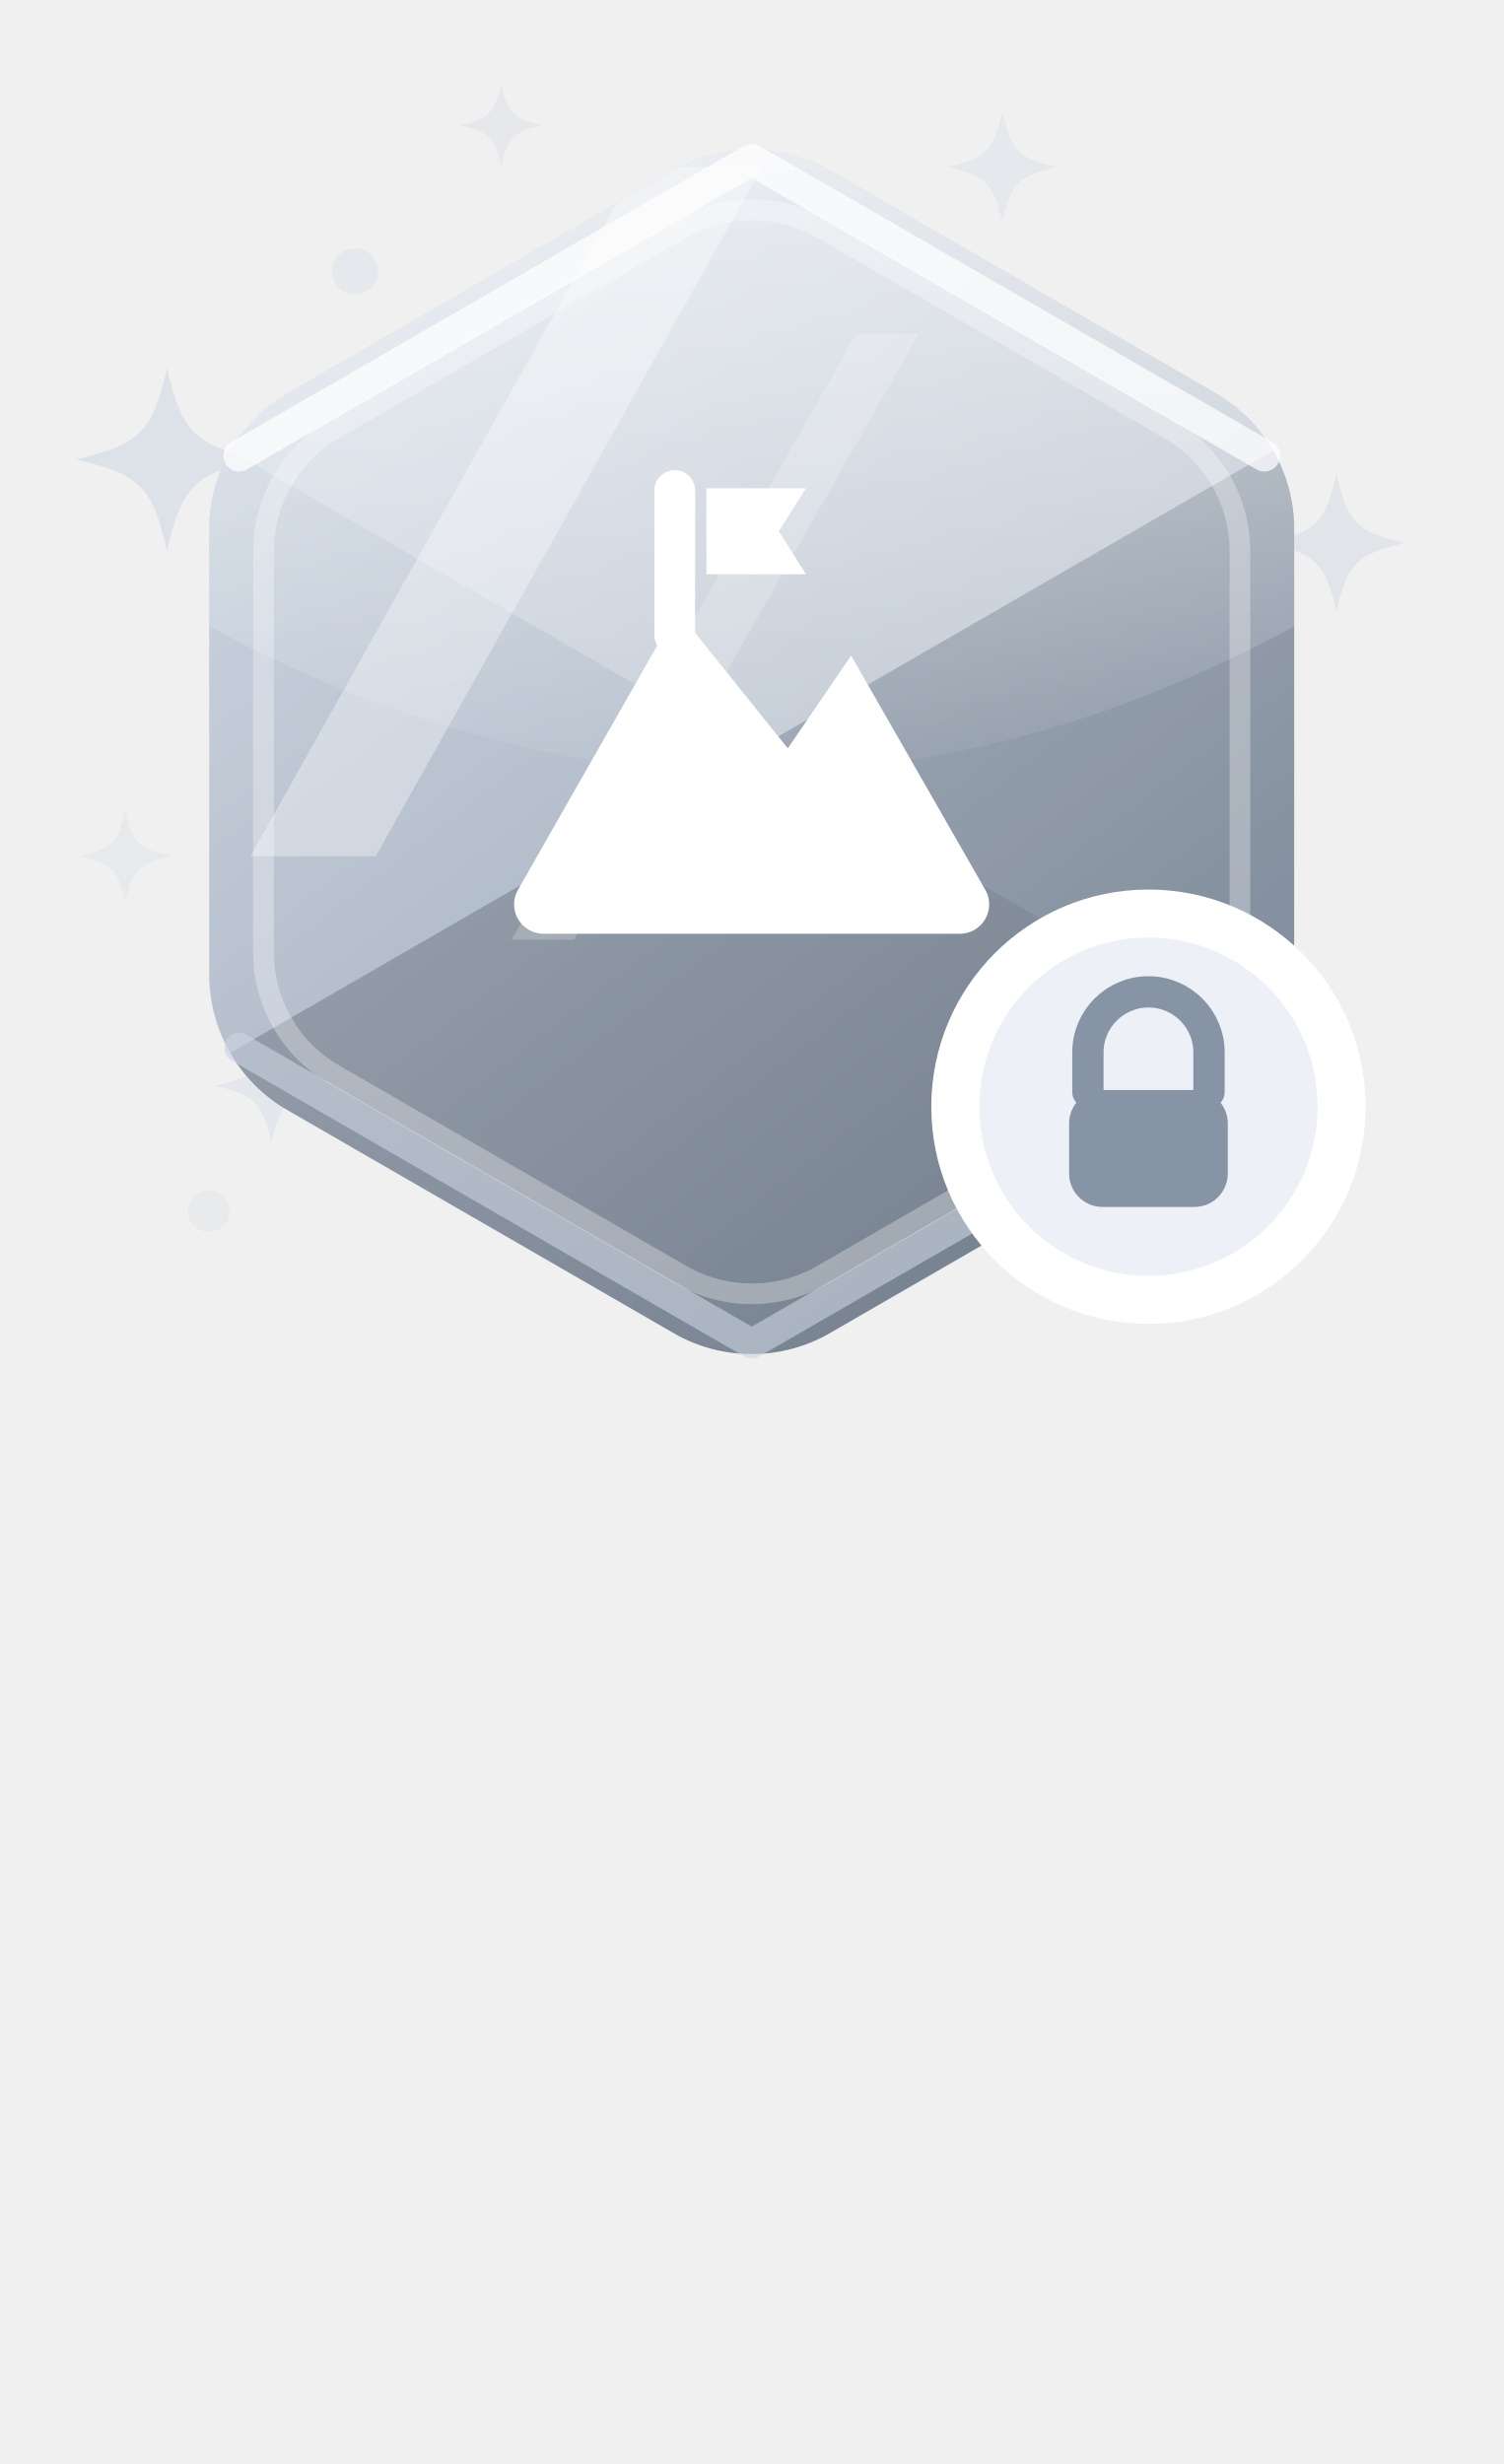
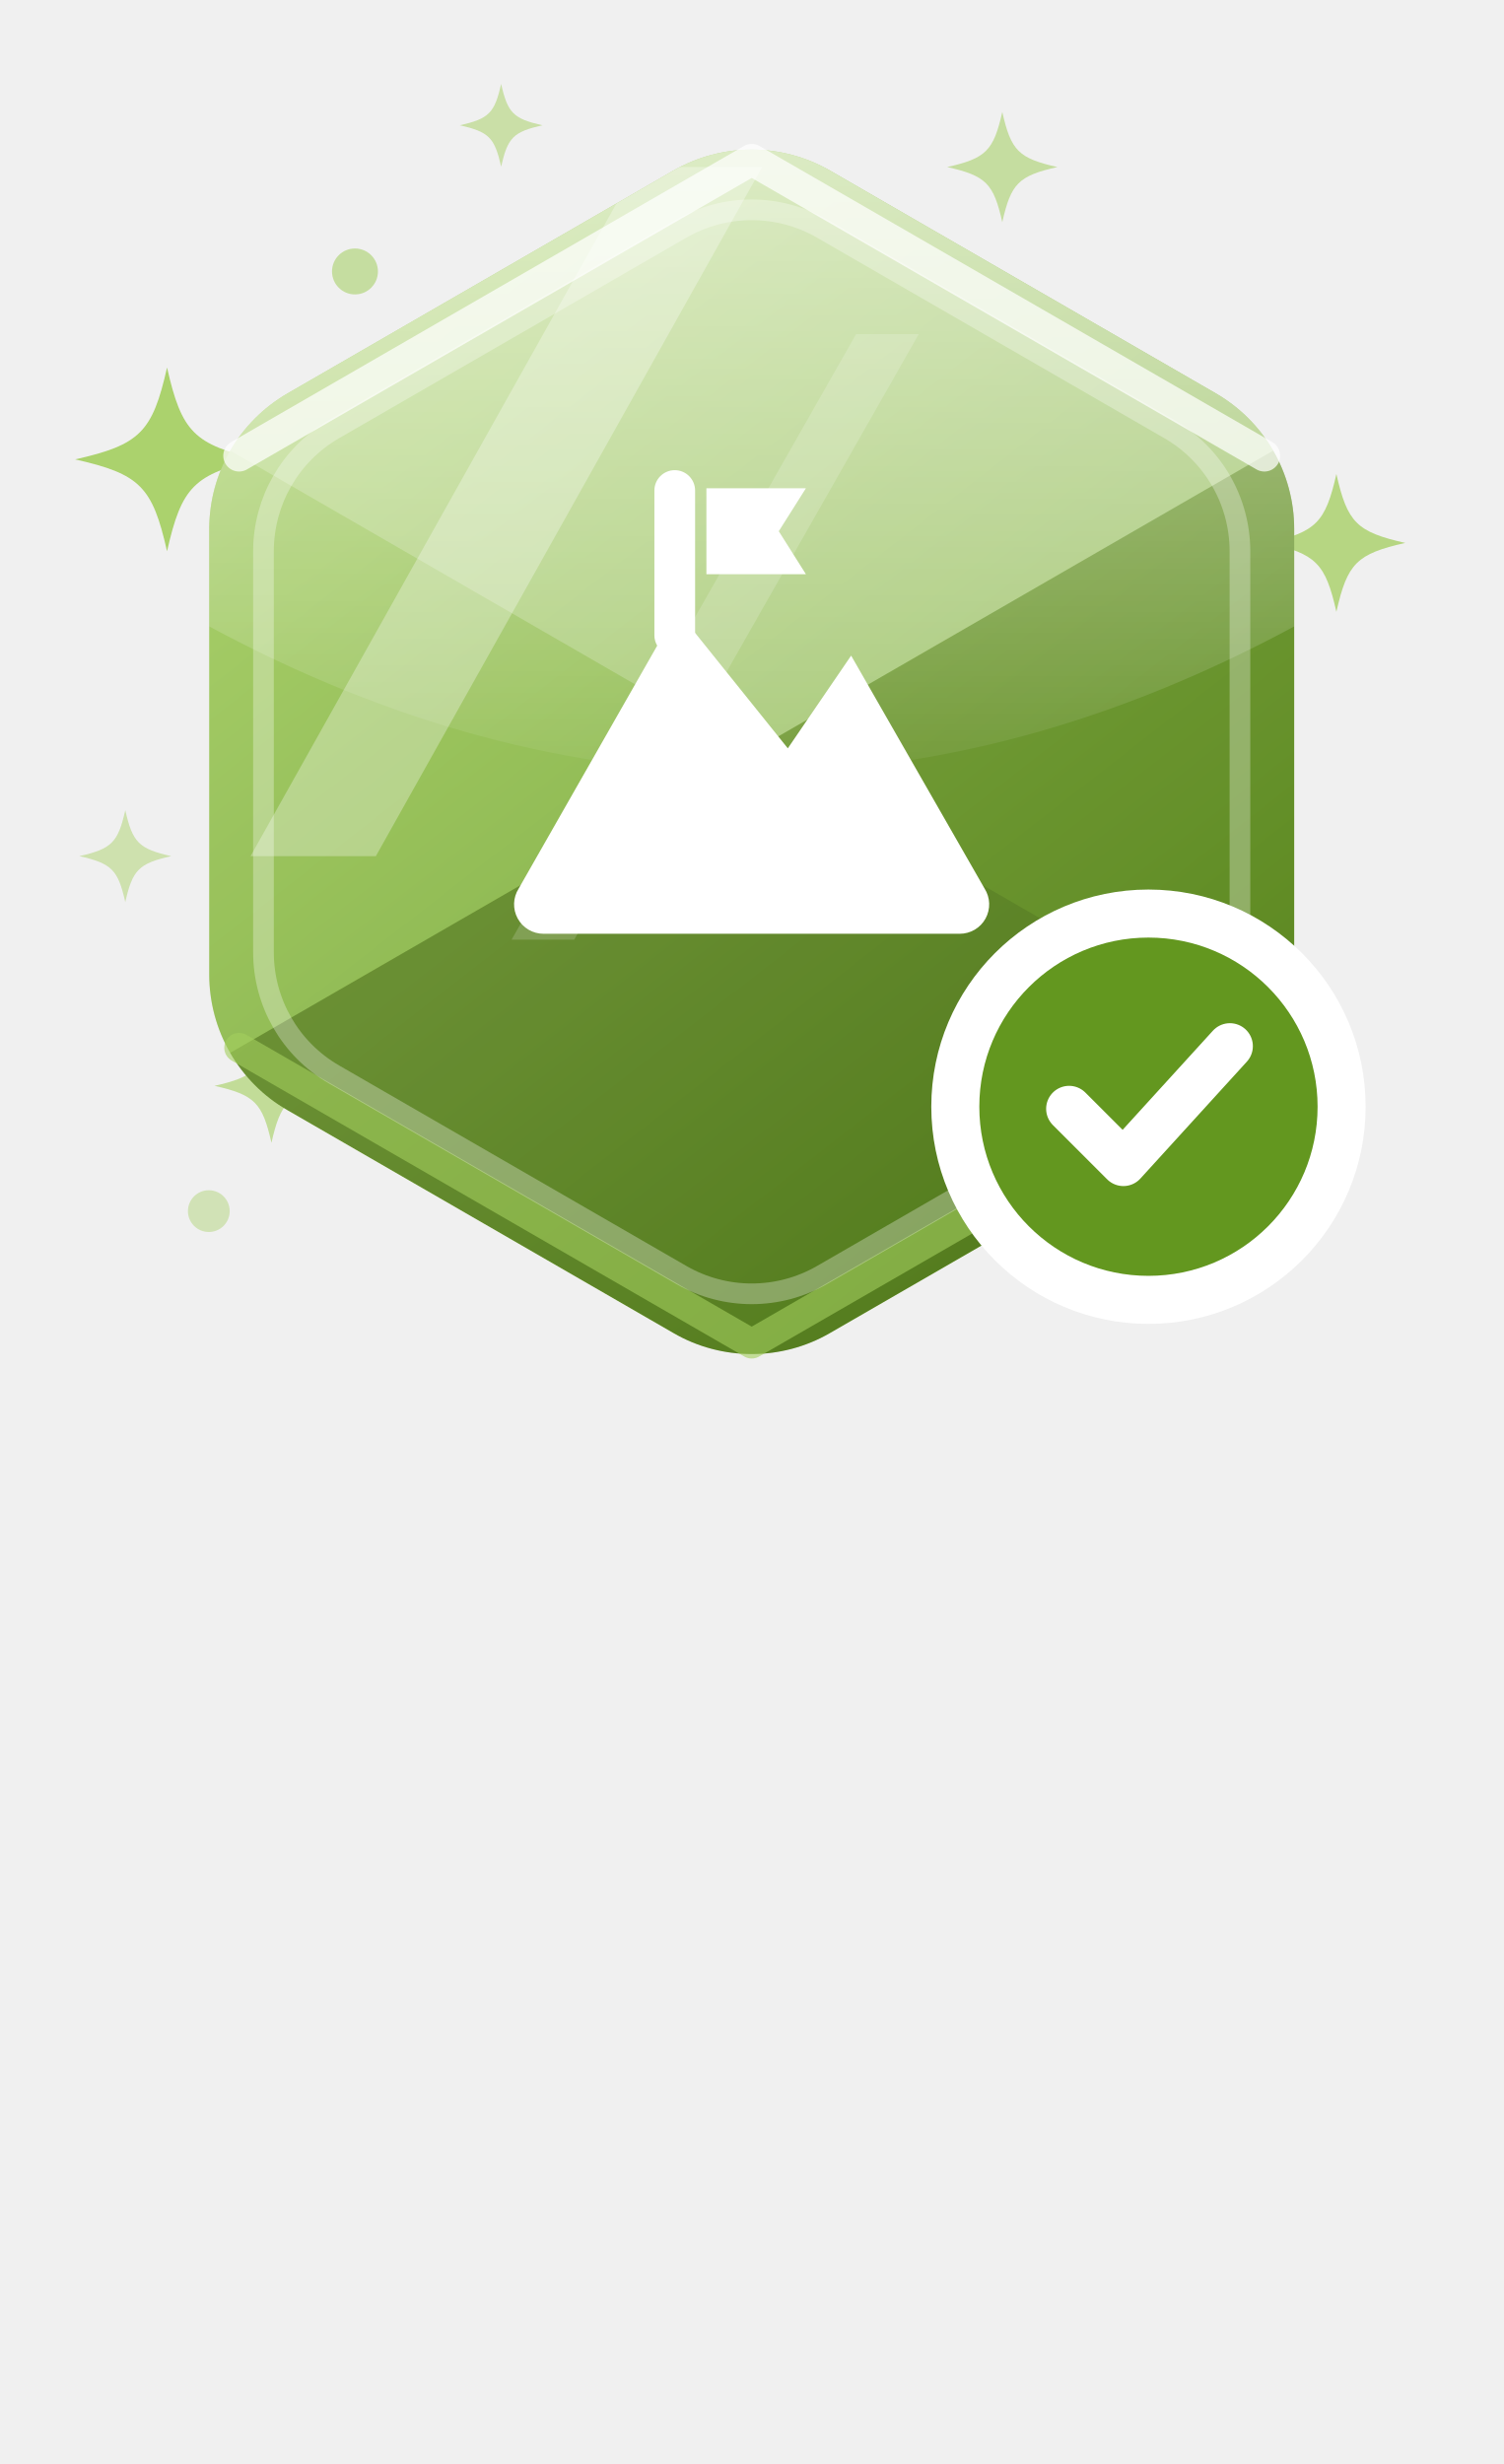
<svg xmlns="http://www.w3.org/2000/svg" viewBox="0 0 72 118" width="72" height="118">
  <defs>
-     <linearGradient id="g-steel" x1="0.15" y1="0" x2="0.85" y2="1">
-       <stop offset="0" stop-color="#CBD5E1" />
-       <stop offset="1" stop-color="#8794A6" />
+     <linearGradient id="g-lime" x1="0.15" y1="0" x2="0.85" y2="1">
+       <stop offset="0" stop-color="#A3CE5E" />
+       <stop offset="1" stop-color="#63971F" />
    </linearGradient>
    <clipPath id="clipHex">
      <path d="M39.75 8.17 L58.23 18.84 A7.5 7.5 0 0 1 61.98 25.33 L61.98 46.67 A7.5 7.5 0 0 1 58.23 53.17 L39.75 63.84 A7.5 7.5 0 0 1 32.25 63.84 L13.77 53.17 A7.5 7.5 0 0 1 10.02 46.67 L10.02 25.33 A7.5 7.5 0 0 1 13.77 18.84 L32.25 8.17 A7.5 7.5 0 0 1 39.75 8.17 Z" />
    </clipPath>
    <linearGradient id="capA" x1="0" y1="0" x2="0" y2="1">
      <stop offset="0" stop-color="#fff" stop-opacity=".52" />
      <stop offset="1" stop-color="#fff" stop-opacity=".05" />
    </linearGradient>
    <linearGradient id="reflFade" x1="0" y1="0" x2="0" y2="1">
      <stop offset="0" stop-color="#fff" stop-opacity=".40" />
      <stop offset=".55" stop-color="#fff" stop-opacity=".10" />
      <stop offset="1" stop-color="#fff" stop-opacity="0" />
    </linearGradient>
    <mask id="reflMask">
      <rect x="0" y="68" width="72" height="50" fill="url(#reflFade)" />
    </mask>
  </defs>
  <g>
-     <path d="M0 -4.4 C0.7 -1.3 1.3 -0.7 4.4 0 C1.3 0.7 0.7 1.3 0 4.4 C-0.7 1.3 -1.3 0.7 -4.4 0 C-1.3 -0.7 -0.7 -1.3 0 -4.4 Z" fill="#CBD5E1" opacity="0.495" transform="translate(8,22) scale(1.0)" />
-     <path d="M0 -4.4 C0.7 -1.3 1.3 -0.7 4.4 0 C1.3 0.7 0.7 1.3 0 4.4 C-0.7 1.3 -1.3 0.7 -4.4 0 C-1.3 -0.7 -0.7 -1.3 0 -4.4 Z" fill="#CBD5E1" opacity="0.413" transform="translate(64,26) scale(0.75)" />
-     <path d="M0 -4.4 C0.7 -1.3 1.3 -0.7 4.4 0 C1.3 0.7 0.7 1.3 0 4.4 C-0.7 1.3 -1.3 0.7 -4.4 0 C-1.3 -0.7 -0.7 -1.3 0 -4.4 Z" fill="#CBD5E1" opacity="0.33" transform="translate(13,52) scale(0.62)" />
-     <path d="M0 -4.4 C0.7 -1.3 1.3 -0.7 4.4 0 C1.3 0.7 0.7 1.3 0 4.4 C-0.7 1.3 -1.3 0.7 -4.4 0 C-1.3 -0.7 -0.7 -1.3 0 -4.4 Z" fill="#CBD5E1" opacity="0.303" transform="translate(48,8) scale(0.6)" />
-     <path d="M0 -4.4 C0.7 -1.3 1.3 -0.7 4.4 0 C1.3 0.7 0.7 1.3 0 4.4 C-0.7 1.3 -1.3 0.7 -4.4 0 C-1.3 -0.7 -0.7 -1.3 0 -4.4 Z" fill="#CBD5E1" opacity="0.275" transform="translate(24,6) scale(0.45)" />
-     <path d="M0 -4.4 C0.7 -1.3 1.3 -0.7 4.4 0 C1.3 0.7 0.7 1.3 0 4.4 C-0.7 1.3 -1.3 0.7 -4.4 0 C-1.3 -0.7 -0.7 -1.3 0 -4.4 Z" fill="#CBD5E1" opacity="0.248" transform="translate(6,41) scale(0.5)" />
-     <circle cx="17" cy="13" r="1.1" fill="#CBD5E1" opacity="0.303" />
-     <circle cx="52" cy="20" r="1.3" fill="#CBD5E1" opacity="0.275" />
-     <circle cx="10" cy="58" r="1.0" fill="#CBD5E1" opacity="0.22" />
-     <path d="M39.75 8.17 L58.23 18.84 A7.5 7.5 0 0 1 61.98 25.33 L61.98 46.67 A7.5 7.5 0 0 1 58.23 53.17 L39.75 63.84 A7.5 7.5 0 0 1 32.25 63.84 L13.77 53.17 A7.5 7.5 0 0 1 10.02 46.67 L10.02 25.33 A7.5 7.5 0 0 1 13.77 18.84 L32.25 8.17 A7.5 7.5 0 0 1 39.75 8.17 Z" fill="url(#g-steel)" />
+     <path d="M0 -4.4 C0.7 -1.3 1.3 -0.7 4.4 0 C1.3 0.7 0.7 1.3 0 4.4 C-0.7 1.3 -1.3 0.7 -4.4 0 C-1.3 -0.7 -0.7 -1.3 0 -4.4 Z" fill="#A3CE5E" opacity="0.9" transform="translate(8,22) scale(1.0)" />
+     <path d="M0 -4.4 C0.7 -1.3 1.3 -0.7 4.4 0 C1.3 0.7 0.7 1.3 0 4.4 C-0.7 1.3 -1.3 0.7 -4.4 0 C-1.3 -0.7 -0.7 -1.3 0 -4.4 Z" fill="#A3CE5E" opacity="0.75" transform="translate(64,26) scale(0.75)" />
+     <path d="M0 -4.4 C0.7 -1.3 1.3 -0.7 4.4 0 C1.3 0.7 0.7 1.3 0 4.4 C-0.7 1.3 -1.3 0.7 -4.4 0 C-1.3 -0.7 -0.7 -1.3 0 -4.4 Z" fill="#A3CE5E" opacity="0.6" transform="translate(13,52) scale(0.62)" />
+     <path d="M0 -4.4 C0.7 -1.3 1.3 -0.7 4.4 0 C1.3 0.7 0.7 1.3 0 4.4 C-0.7 1.3 -1.3 0.7 -4.4 0 C-1.3 -0.7 -0.7 -1.3 0 -4.4 Z" fill="#A3CE5E" opacity="0.55" transform="translate(48,8) scale(0.6)" />
+     <path d="M0 -4.4 C0.7 -1.3 1.3 -0.7 4.4 0 C1.3 0.7 0.7 1.3 0 4.4 C-0.7 1.3 -1.3 0.7 -4.4 0 C-1.3 -0.7 -0.7 -1.3 0 -4.4 Z" fill="#A3CE5E" opacity="0.5" transform="translate(24,6) scale(0.45)" />
+     <path d="M0 -4.4 C0.7 -1.3 1.3 -0.7 4.4 0 C1.3 0.7 0.7 1.3 0 4.4 C-0.7 1.3 -1.3 0.7 -4.4 0 C-1.3 -0.7 -0.7 -1.3 0 -4.4 Z" fill="#A3CE5E" opacity="0.45" transform="translate(6,41) scale(0.5)" />
+     <circle cx="17" cy="13" r="1.1" fill="#A3CE5E" opacity="0.55" />
+     <circle cx="52" cy="20" r="1.3" fill="#A3CE5E" opacity="0.5" />
+     <circle cx="10" cy="58" r="1.0" fill="#A3CE5E" opacity="0.4" />
+     <path d="M39.75 8.17 L58.23 18.84 A7.5 7.5 0 0 1 61.98 25.33 L61.98 46.67 A7.5 7.5 0 0 1 58.23 53.17 L39.75 63.84 A7.5 7.5 0 0 1 32.25 63.84 L13.77 53.17 A7.5 7.5 0 0 1 10.02 46.67 L10.02 25.33 A7.5 7.5 0 0 1 13.77 18.84 L32.25 8.17 A7.5 7.5 0 0 1 39.75 8.17 Z" fill="url(#g-lime)" />
    <g clip-path="url(#clipHex)">
      <path d="M10.02 21 L36 6 L61.98 21 L36 36 Z" fill="#fff" opacity=".30" />
      <path d="M10.02 21 L36 36 L10.02 51 Z" fill="#fff" opacity=".11" />
-       <path d="M61.98 21 L61.98 51 L36 36 Z" fill="#000" opacity=".10" />
-       <path d="M10.02 51 L36 36 L61.98 51 L36 66 Z" fill="#000" opacity=".16" />
+       <path d="M61.98 21 L61.98 51 L36 36 Z" fill="#000" opacity=".13" />
+       <path d="M10.02 51 L36 36 L61.98 51 L36 66 Z" fill="#000" opacity=".21" />
      <path d="M10.02 21 L36 6 L61.98 21 L61.98 30 Q36 44 10.02 30 Z" fill="url(#capA)" />
-       <path d="M12 41 L30.5 8 L36.5 8 L18 41 Z" fill="#fff" opacity=".34" />
-       <path d="M24.5 45 L41 16 L44 16 L27.5 45 Z" fill="#fff" opacity=".20" />
+       <path d="M12 41 L30.5 8 L36.5 8 L18 41 Z" fill="#fff" opacity=".30" />
+       <path d="M24.5 45 L41 16 L44 16 L27.5 45 Z" fill="#fff" opacity=".17" />
    </g>
    <path d="M10.02 21 L36 6 L61.98 21" fill="none" stroke="#fff" stroke-opacity=".72" stroke-width="1.6" stroke-linecap="round" stroke-linejoin="round" transform="translate(36,36) scale(.945) translate(-36,-36)" />
-     <path d="M10.02 51 L36 66 L61.98 51" fill="none" stroke="#CBD5E1" stroke-opacity=".60" stroke-width="1.5" stroke-linecap="round" stroke-linejoin="round" transform="translate(36,36) scale(.945) translate(-36,-36)" />
+     <path d="M10.02 51 L36 66 L61.98 51" fill="none" stroke="#A3CE5E" stroke-opacity=".60" stroke-width="1.5" stroke-linecap="round" stroke-linejoin="round" transform="translate(36,36) scale(.945) translate(-36,-36)" />
    <path d="M39.75 8.17 L58.23 18.84 A7.5 7.5 0 0 1 61.98 25.33 L61.98 46.67 A7.5 7.5 0 0 1 58.23 53.17 L39.75 63.84 A7.5 7.5 0 0 1 32.25 63.84 L13.77 53.17 A7.5 7.5 0 0 1 10.02 46.67 L10.02 25.33 A7.5 7.5 0 0 1 13.77 18.84 L32.25 8.17 A7.5 7.5 0 0 1 39.75 8.17 Z" fill="none" stroke="#fff" stroke-opacity=".30" stroke-width="1.1" transform="translate(36,36) scale(.9) translate(-36,-36)" />
-     <g fill="#FFFFFF" transform="translate(23,21)">
+     <g fill="#fff" transform="translate(23,21)">
      <g transform="scale(1.083)">
        <path d="M8.6 7.8L1.7 19.9a1.3 1.3 0 0 0 1.1 2h18.4a1.3 1.3 0 0 0 1.1-2l-5.9-10.3-2.8 4.1-4.9-6.1z" />
        <path d="M8.6 1.4a.9.9 0 0 1 .9.9v6.4a.9.9 0 0 1-1.8 0V2.3a.9.9 0 0 1 .9-.9z" />
        <path d="M10 2.2h4.4l-1.2 1.9 1.2 1.9H10z" />
      </g>
    </g>
    <circle cx="55" cy="53" r="10.4" fill="#fff" />
-     <circle cx="55" cy="53" r="8.1" fill="#EDF1F7" />
-     <path d="M52.1 52.3v-1.9a2.9 2.9 0 0 1 5.8 0v1.9" fill="none" stroke="#8794A6" stroke-width="1.5" stroke-linecap="round" />
-     <rect x="51.2" y="52.2" width="7.6" height="5.6" rx="1.6" fill="#8794A6" />
+     <circle cx="55" cy="53" r="8.1" fill="#63971F" />
+     <path d="M51.2 53.1l2.6 2.6 5.1-5.6" fill="none" stroke="#fff" stroke-width="2.2" stroke-linecap="round" stroke-linejoin="round" />
  </g>
  <g mask="url(#reflMask)" transform="translate(0,136) scale(1,-1)">
-     <path d="M0 -4.4 C0.7 -1.3 1.3 -0.7 4.4 0 C1.3 0.7 0.7 1.3 0 4.4 C-0.7 1.3 -1.3 0.7 -4.4 0 C-1.3 -0.7 -0.7 -1.3 0 -4.4 Z" fill="#CBD5E1" opacity="0.495" transform="translate(8,22) scale(1.0)" />
-     <path d="M0 -4.4 C0.7 -1.3 1.3 -0.7 4.4 0 C1.3 0.7 0.7 1.3 0 4.4 C-0.7 1.3 -1.3 0.7 -4.4 0 C-1.3 -0.7 -0.7 -1.3 0 -4.4 Z" fill="#CBD5E1" opacity="0.413" transform="translate(64,26) scale(0.75)" />
-     <path d="M0 -4.4 C0.7 -1.3 1.3 -0.7 4.4 0 C1.3 0.7 0.7 1.3 0 4.4 C-0.7 1.3 -1.3 0.7 -4.4 0 C-1.3 -0.7 -0.7 -1.3 0 -4.4 Z" fill="#CBD5E1" opacity="0.33" transform="translate(13,52) scale(0.62)" />
-     <path d="M0 -4.4 C0.7 -1.3 1.3 -0.7 4.4 0 C1.3 0.7 0.7 1.3 0 4.4 C-0.7 1.3 -1.3 0.7 -4.4 0 C-1.3 -0.7 -0.7 -1.3 0 -4.4 Z" fill="#CBD5E1" opacity="0.303" transform="translate(48,8) scale(0.6)" />
-     <path d="M0 -4.4 C0.7 -1.3 1.3 -0.7 4.4 0 C1.3 0.7 0.7 1.3 0 4.4 C-0.7 1.3 -1.3 0.7 -4.4 0 C-1.3 -0.7 -0.7 -1.3 0 -4.4 Z" fill="#CBD5E1" opacity="0.275" transform="translate(24,6) scale(0.45)" />
-     <path d="M0 -4.4 C0.7 -1.3 1.3 -0.7 4.4 0 C1.3 0.7 0.7 1.3 0 4.4 C-0.7 1.3 -1.3 0.7 -4.4 0 C-1.3 -0.7 -0.7 -1.3 0 -4.4 Z" fill="#CBD5E1" opacity="0.248" transform="translate(6,41) scale(0.5)" />
-     <circle cx="17" cy="13" r="1.1" fill="#CBD5E1" opacity="0.303" />
-     <circle cx="52" cy="20" r="1.3" fill="#CBD5E1" opacity="0.275" />
-     <circle cx="10" cy="58" r="1.0" fill="#CBD5E1" opacity="0.22" />
-     <path d="M39.75 8.17 L58.23 18.84 A7.5 7.5 0 0 1 61.98 25.33 L61.98 46.67 A7.5 7.5 0 0 1 58.23 53.17 L39.75 63.84 A7.5 7.5 0 0 1 32.25 63.84 L13.77 53.17 A7.5 7.5 0 0 1 10.02 46.67 L10.02 25.33 A7.5 7.5 0 0 1 13.77 18.84 L32.25 8.17 A7.5 7.5 0 0 1 39.75 8.17 Z" fill="url(#g-steel)" />
+     <path d="M0 -4.4 C0.7 -1.3 1.3 -0.7 4.4 0 C1.3 0.7 0.7 1.3 0 4.4 C-0.7 1.3 -1.3 0.7 -4.4 0 C-1.3 -0.7 -0.7 -1.3 0 -4.4 Z" fill="#A3CE5E" opacity="0.9" transform="translate(8,22) scale(1.0)" />
+     <path d="M0 -4.4 C0.7 -1.3 1.3 -0.7 4.4 0 C1.3 0.7 0.7 1.3 0 4.4 C-0.7 1.3 -1.3 0.7 -4.4 0 C-1.3 -0.7 -0.7 -1.3 0 -4.4 Z" fill="#A3CE5E" opacity="0.75" transform="translate(64,26) scale(0.75)" />
+     <path d="M0 -4.4 C0.7 -1.3 1.3 -0.7 4.4 0 C1.3 0.7 0.7 1.3 0 4.4 C-0.7 1.3 -1.3 0.7 -4.4 0 C-1.3 -0.7 -0.7 -1.3 0 -4.4 Z" fill="#A3CE5E" opacity="0.6" transform="translate(13,52) scale(0.62)" />
+     <path d="M0 -4.4 C0.7 -1.3 1.3 -0.7 4.4 0 C1.3 0.7 0.7 1.3 0 4.4 C-0.7 1.3 -1.3 0.7 -4.4 0 C-1.3 -0.7 -0.7 -1.3 0 -4.4 Z" fill="#A3CE5E" opacity="0.55" transform="translate(48,8) scale(0.6)" />
+     <path d="M0 -4.4 C0.7 -1.3 1.3 -0.7 4.4 0 C1.3 0.7 0.7 1.3 0 4.4 C-0.7 1.3 -1.3 0.7 -4.4 0 C-1.3 -0.7 -0.7 -1.3 0 -4.4 Z" fill="#A3CE5E" opacity="0.5" transform="translate(24,6) scale(0.45)" />
+     <path d="M0 -4.4 C0.7 -1.3 1.3 -0.7 4.4 0 C1.3 0.7 0.7 1.3 0 4.4 C-0.7 1.3 -1.3 0.7 -4.4 0 C-1.3 -0.7 -0.7 -1.3 0 -4.4 Z" fill="#A3CE5E" opacity="0.45" transform="translate(6,41) scale(0.5)" />
+     <circle cx="17" cy="13" r="1.1" fill="#A3CE5E" opacity="0.55" />
+     <circle cx="52" cy="20" r="1.3" fill="#A3CE5E" opacity="0.5" />
+     <circle cx="10" cy="58" r="1.0" fill="#A3CE5E" opacity="0.4" />
+     <path d="M39.75 8.17 L58.23 18.84 A7.5 7.5 0 0 1 61.98 25.33 L61.98 46.67 A7.5 7.5 0 0 1 58.23 53.17 L39.75 63.84 A7.5 7.5 0 0 1 32.25 63.84 L13.77 53.17 A7.5 7.5 0 0 1 10.02 46.67 L10.02 25.33 A7.5 7.5 0 0 1 13.77 18.84 L32.25 8.17 A7.5 7.5 0 0 1 39.75 8.17 Z" fill="url(#g-lime)" />
    <g clip-path="url(#clipHex)">
      <path d="M10.02 21 L36 6 L61.98 21 L36 36 Z" fill="#fff" opacity=".30" />
      <path d="M10.02 21 L36 36 L10.02 51 Z" fill="#fff" opacity=".11" />
-       <path d="M61.98 21 L61.98 51 L36 36 Z" fill="#000" opacity=".10" />
-       <path d="M10.02 51 L36 36 L61.98 51 L36 66 Z" fill="#000" opacity=".16" />
+       <path d="M61.98 21 L61.98 51 L36 36 Z" fill="#000" opacity=".13" />
+       <path d="M10.02 51 L36 36 L61.98 51 L36 66 Z" fill="#000" opacity=".21" />
      <path d="M10.02 21 L36 6 L61.98 21 L61.98 30 Q36 44 10.02 30 Z" fill="url(#capA)" />
-       <path d="M12 41 L30.5 8 L36.5 8 L18 41 Z" fill="#fff" opacity=".34" />
-       <path d="M24.5 45 L41 16 L44 16 L27.5 45 Z" fill="#fff" opacity=".20" />
+       <path d="M12 41 L30.5 8 L36.5 8 L18 41 Z" fill="#fff" opacity=".30" />
+       <path d="M24.5 45 L41 16 L44 16 L27.5 45 Z" fill="#fff" opacity=".17" />
    </g>
    <path d="M10.02 21 L36 6 L61.98 21" fill="none" stroke="#fff" stroke-opacity=".72" stroke-width="1.6" stroke-linecap="round" stroke-linejoin="round" transform="translate(36,36) scale(.945) translate(-36,-36)" />
-     <path d="M10.02 51 L36 66 L61.98 51" fill="none" stroke="#CBD5E1" stroke-opacity=".60" stroke-width="1.5" stroke-linecap="round" stroke-linejoin="round" transform="translate(36,36) scale(.945) translate(-36,-36)" />
+     <path d="M10.02 51 L36 66 L61.98 51" fill="none" stroke="#A3CE5E" stroke-opacity=".60" stroke-width="1.5" stroke-linecap="round" stroke-linejoin="round" transform="translate(36,36) scale(.945) translate(-36,-36)" />
    <path d="M39.75 8.17 L58.23 18.84 A7.5 7.5 0 0 1 61.98 25.33 L61.98 46.67 A7.5 7.5 0 0 1 58.23 53.17 L39.75 63.84 A7.5 7.5 0 0 1 32.25 63.84 L13.77 53.17 A7.5 7.5 0 0 1 10.02 46.67 L10.02 25.33 A7.5 7.5 0 0 1 13.77 18.84 L32.25 8.17 A7.5 7.5 0 0 1 39.75 8.17 Z" fill="none" stroke="#fff" stroke-opacity=".30" stroke-width="1.1" transform="translate(36,36) scale(.9) translate(-36,-36)" />
-     <g fill="#FFFFFF" transform="translate(23,21)">
+     <g fill="#fff" transform="translate(23,21)">
      <g transform="scale(1.083)">
        <path d="M8.6 7.8L1.7 19.9a1.3 1.3 0 0 0 1.1 2h18.4a1.3 1.3 0 0 0 1.1-2l-5.9-10.3-2.8 4.1-4.9-6.1z" />
        <path d="M8.6 1.4a.9.9 0 0 1 .9.9v6.4a.9.9 0 0 1-1.8 0V2.3a.9.9 0 0 1 .9-.9z" />
        <path d="M10 2.2h4.4l-1.2 1.9 1.2 1.9H10z" />
      </g>
    </g>
    <circle cx="55" cy="53" r="10.4" fill="#fff" />
-     <circle cx="55" cy="53" r="8.1" fill="#EDF1F7" />
-     <path d="M52.1 52.3v-1.9a2.9 2.9 0 0 1 5.8 0v1.9" fill="none" stroke="#8794A6" stroke-width="1.5" stroke-linecap="round" />
-     <rect x="51.2" y="52.2" width="7.6" height="5.6" rx="1.6" fill="#8794A6" />
+     <circle cx="55" cy="53" r="8.1" fill="#63971F" />
+     <path d="M51.2 53.1l2.6 2.6 5.1-5.6" fill="none" stroke="#fff" stroke-width="2.2" stroke-linecap="round" stroke-linejoin="round" />
  </g>
</svg>
